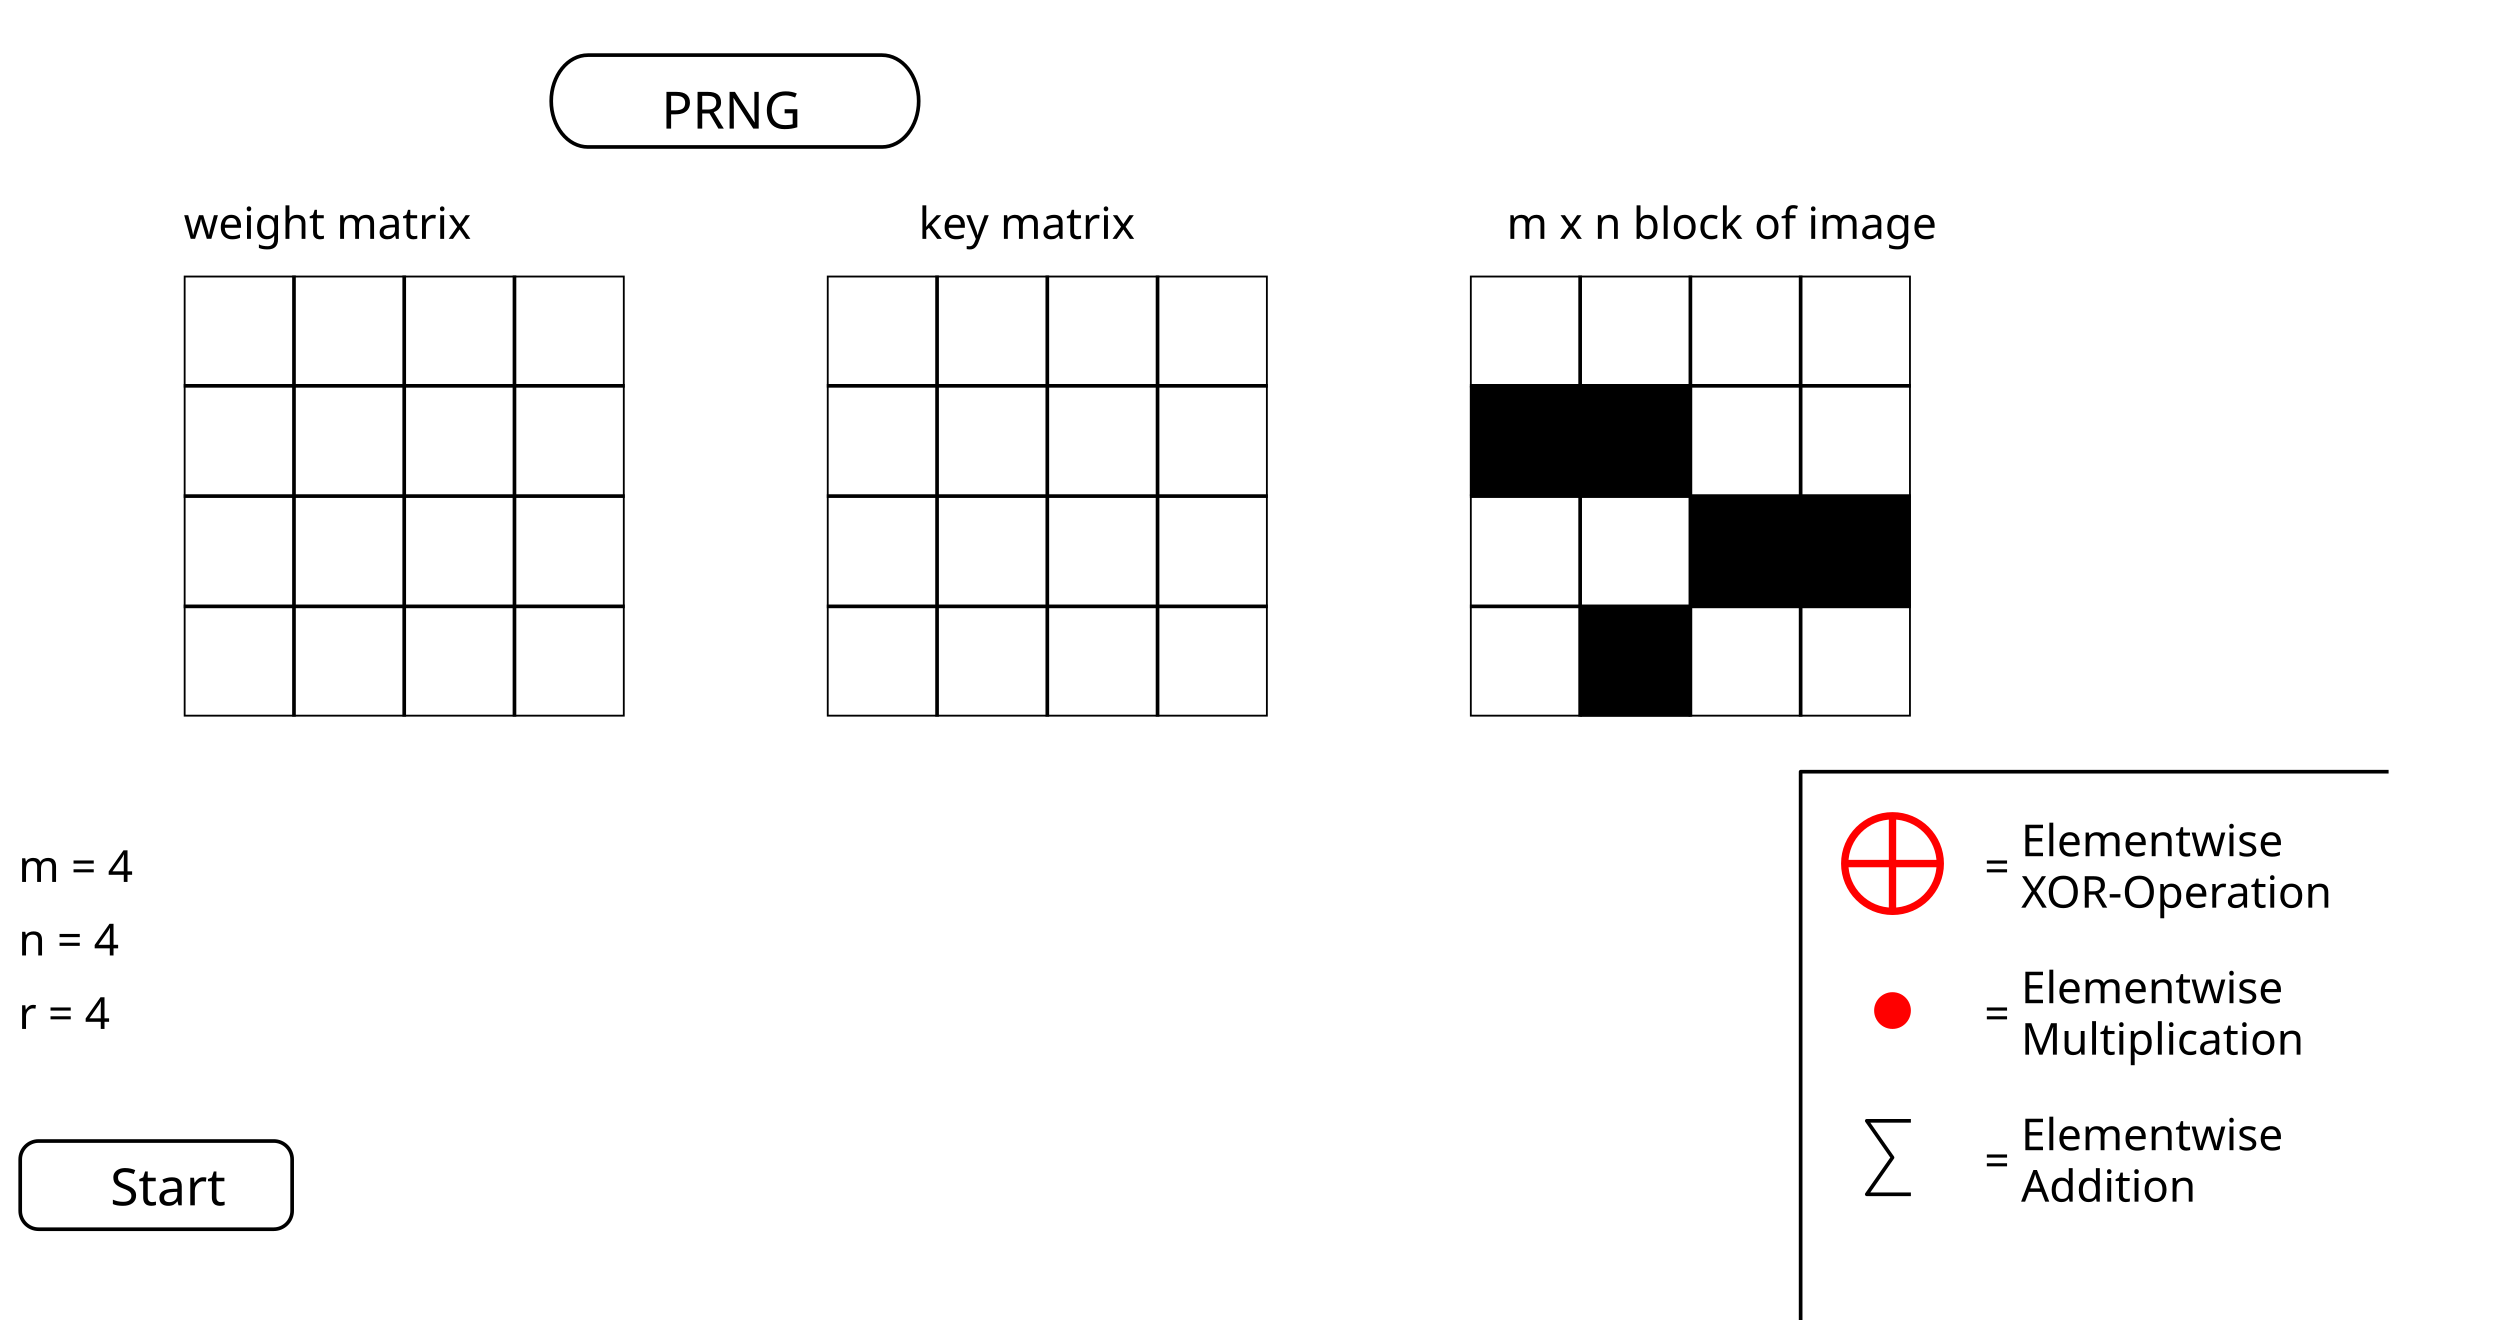
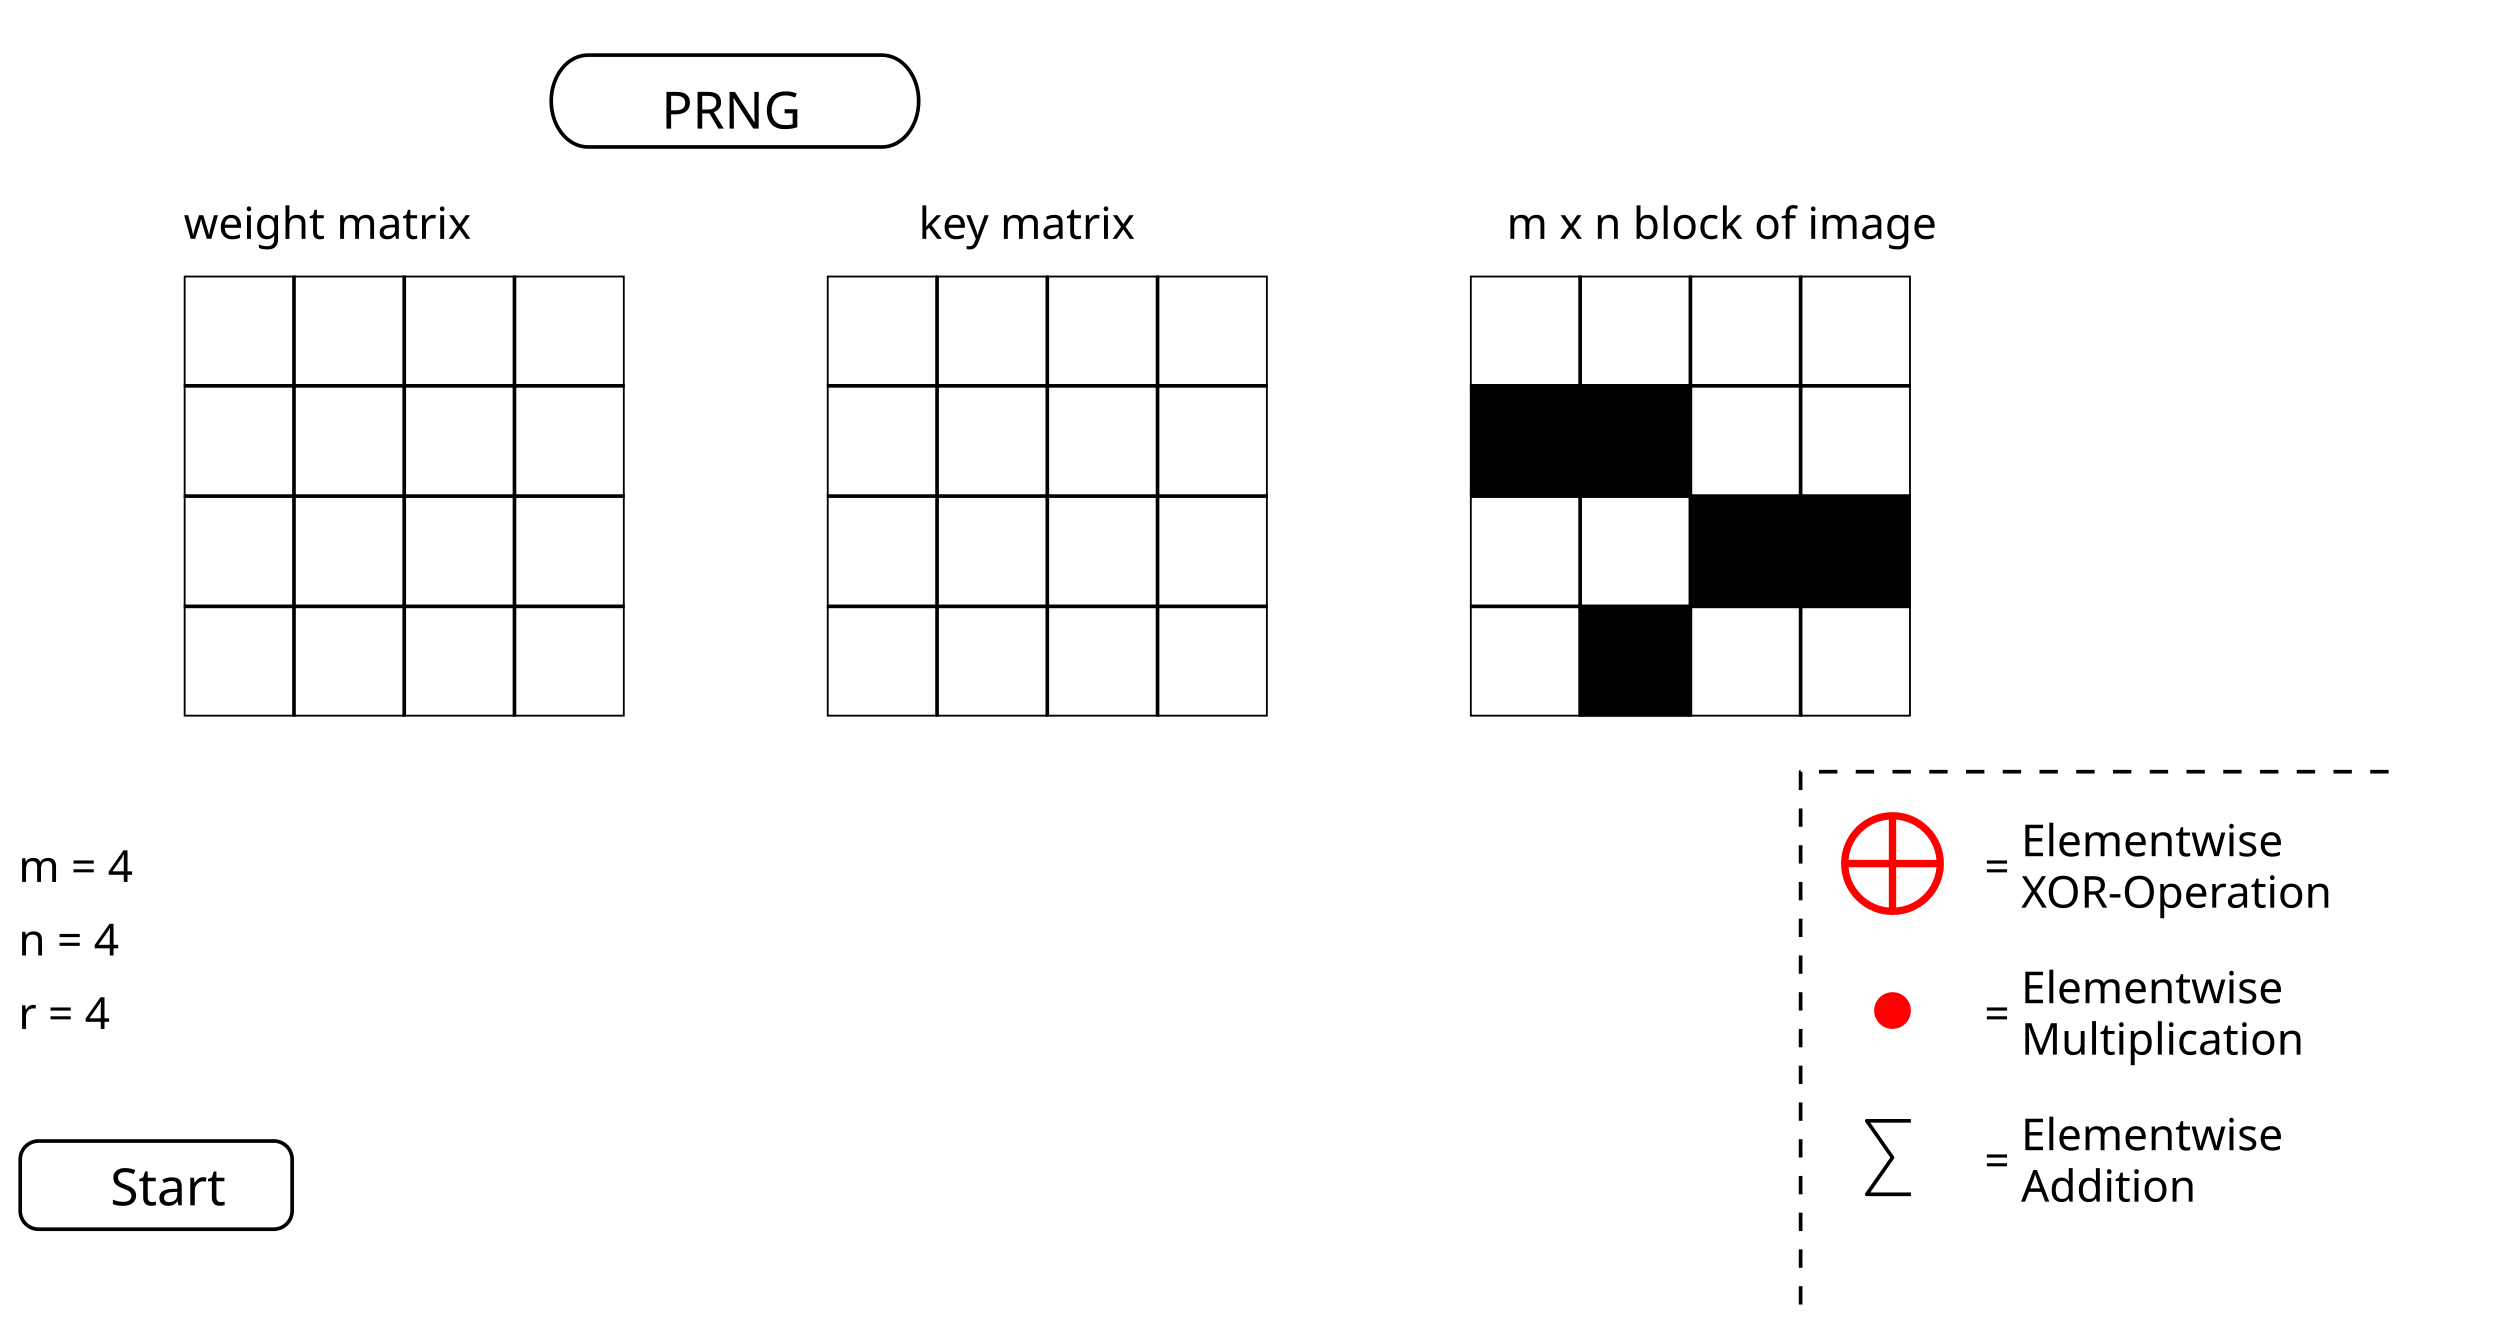
<svg xmlns="http://www.w3.org/2000/svg" xmlns:xlink="http://www.w3.org/1999/xlink" width="180mm" height="95mm" id="svg2">
  <defs id="defs4">
    <svg width="30" height="30" id="bit">
      <rect y="10" x="0.1" width="19.9" height="19.9" fill="white" stroke="black" />
      <polygon fill="white" stroke="black" points="0.1 10, 10 0.1, 29.9 0.1, 20 10" />
      <polygon fill="white" stroke="black" points="29.9 0.1, 29.9 20, 20 29.9, 20 10" />
    </svg>
    <svg width="30" height="30" id="zero">
      <text x="10" y="20" fill="black" style="font-size:18px;">
        0
        </text>
    </svg>
    <svg width="30" height="30" id="one">
      <text x="10" y="20" fill="black" style="font-size:18px;">
        1
        </text>
    </svg>
    <svg width="30" height="30" id="two">
      <text x="10" y="20" fill="black" style="font-size:18px;">
        2
        </text>
    </svg>
    <svg width="30" height="30" id="three">
      <text x="10" y="20" fill="black" style="font-size:18px;">
        3
        </text>
    </svg>
    <svg width="30" height="30" id="4">
      <text x="10" y="20" fill="black" style="font-size:18px;">
        4
        </text>
    </svg>
    <svg width="30" height="30" id="5">
      <text x="10" y="20" fill="black" style="font-size:18px;">
        5
        </text>
    </svg>
    <svg width="30" height="30" id="6">
      <text x="10" y="20" fill="black" style="font-size:18px;">
        6
        </text>
    </svg>
    <svg width="30" height="30" id="7">
      <text x="10" y="20" fill="black" style="font-size:18px;">
        7
        </text>
    </svg>
    <svg width="30" height="30" id="8">
      <text x="10" y="20" fill="black" style="font-size:18px;">
        8
        </text>
    </svg>
    <svg width="30" height="30" id="9">
      <text x="10" y="20" fill="black" style="font-size:18px;">
        9
        </text>
    </svg>
    <svg width="30" height="30" id="10">
      <text x="6" y="20" fill="black" style="font-size:18px;">
        10
        </text>
    </svg>
    <svg width="30" height="30" id="11">
      <text x="6" y="20" fill="black" style="font-size:18px;">
        11
        </text>
    </svg>
    <svg width="30" height="30" id="12">
      <text x="6" y="20" fill="black" style="font-size:18px;">
        12
        </text>
    </svg>
    <svg width="30" height="30" id="13">
      <text x="6" y="20" fill="black" style="font-size:18px;">
        13
        </text>
    </svg>
    <svg width="30" height="30" id="14">
      <text x="6" y="20" fill="black" style="font-size:18px;">
        14
        </text>
    </svg>
    <svg width="30" height="30" id="15">
      <text x="6" y="20" fill="black" style="font-size:18px;">
        15
        </text>
    </svg>
    <svg width="120" height="120" id="mat">
      <rect x="0" y="0" width="120" height="120" stroke="black" />
      <line x1="0" x2="120" y1="30" y2="30" stroke="black" />
      <line x1="0" x2="120" y1="60" y2="60" stroke="black" />
      <line x1="0" x2="120" y1="90" y2="90" stroke="black" />
      <line x1="30" x2="30" y1="0" y2="120" stroke="black" />
      <line x1="60" x2="60" y1="0" y2="120" stroke="black" />
      <line x1="90" x2="90" y1="0" y2="120" stroke="black" />
    </svg>
  </defs>
  <g style="fill:none;fill-rule:evenodd;stroke:none;stroke-width:1px;stroke-linecap:butt;stroke-linejoin:round;stroke-opacity:1;font-family:'sans';" id="g2383 " transform="scale(1)">
    <rect x="0" y="0" width="800" height="600" fill="white" />
    <svg x="400" y="75" width="120" height="120">
      <animate attributeName="x" from="400" to="400" dur="0" fill="freeze" begin="start.click" />
      <animate attributeName="y" from="75" to="75" dur="0" fill="freeze" begin="start.click" />
      <animate attributeName="opacity" from="1" to="1" dur="0" fill="freeze" begin="start.click" />
      <animate attributeName="x" from="400" to="320" dur="2" fill="freeze" begin="prng02.end+2" id="xor01" />
      <animate attributeName="y" from="75" to="220" dur="2" fill="freeze" begin="prng02.end+2" />
      <animate attributeName="opacity" from="1" to="0" dur="1" fill="freeze" begin="xor01.end" />
      <use xlink:href="#mat" />
      <rect x="0" y="30" width="30" height="30" fill="black">
        <animate attributeName="opacity" from="1" to="0" dur="1" begin="start.click" fill="freeze" id="fade" />
      </rect>
      <rect x="30" y="30" width="30" height="30" fill="black">
        <animate attributeName="opacity" from="1" to="0" dur="1" begin="start.click" fill="freeze" />
      </rect>
      <rect x="60" y="60" width="30" height="30" fill="black">
        <animate attributeName="opacity" from="1" to="0" dur="1" begin="start.click" fill="freeze" />
      </rect>
      <rect x="90" y="60" width="30" height="30" fill="black">
        <animate attributeName="opacity" from="1" to="0" dur="1" begin="start.click" fill="freeze" />
      </rect>
      <rect x="30" y="90" width="30" height="30" fill="black">
        <animate attributeName="opacity" from="1" to="0" dur="1" begin="start.click" fill="freeze" />
      </rect>
      <svg width="120" height="120" opacity="0">
        <animate attributeName="opacity" from="0" to="1" dur="1" begin="start.click" fill="freeze" />
        <use x="0" y="30" xlink:href="#one" />
        <use x="30" y="30" xlink:href="#one" />
        <use x="60" y="60" xlink:href="#one" />
        <use x="90" y="60" xlink:href="#one" />
        <use x="30" y="90" xlink:href="#one" />
        <use x="0" y="0" xlink:href="#zero" />
        <use x="30" y="0" xlink:href="#zero" />
        <use x="60" y="0" xlink:href="#zero" />
        <use x="90" y="0" xlink:href="#zero" />
        <use x="60" y="30" xlink:href="#zero" />
        <use x="0" y="60" xlink:href="#zero" />
        <use x="30" y="60" xlink:href="#zero" />
        <use x="0" y="90" xlink:href="#zero" />
        <use x="90" y="30" xlink:href="#zero" />
        <use x="60" y="90" xlink:href="#zero" />
        <use x="90" y="90" xlink:href="#zero" />
      </svg>
    </svg>
    <text x="410" y="65" fill="black" style="font-size:12px;">
m x n block of image
</text>
    <svg x="225" y="75" width="120" height="120">
      <animate attributeName="x" from="225" to="225" dur="0" fill="freeze" begin="start.click" />
      <animate attributeName="y" from="75" to="75" dur="0" fill="freeze" begin="start.click" />
      <animate attributeName="opacity" from="1" to="1" dur="0" fill="freeze" begin="start.click" />
      <animate attributeName="x" from="225" to="320" dur="2" fill="freeze" begin="prng02.end+2" />
      <animate attributeName="y" from="75" to="220" dur="2" fill="freeze" begin="prng02.end+2" />
      <animate attributeName="x" from="320" to="225" dur="2" begin="mult01.end" fill="freeze" />
      <animate attributeName="opacity" from="1" to="0" dur="1" begin="sum02.end" fill="freeze" />
      <use xlink:href="#mat" />
      <svg width="120" height="120" opacity="0">
        <animate attributeName="opacity" from="0" to="1" dur="1" begin="prng01.begin+1" fill="freeze" />
        <animate attributeName="opacity" from="0" to="0" dur="1" fill="freeze" begin="xor01.end" />
        <use x="0" y="30" xlink:href="#one" />
        <use x="30" y="30" xlink:href="#zero" />
        <use x="60" y="60" xlink:href="#zero" />
        <use x="90" y="60" xlink:href="#one" />
        <use x="30" y="90" xlink:href="#zero" />
        <use x="0" y="0" xlink:href="#zero" />
        <use x="30" y="0" xlink:href="#one" />
        <use x="60" y="0" xlink:href="#zero" />
        <use x="90" y="0" xlink:href="#one" />
        <use x="60" y="30" xlink:href="#one" />
        <use x="0" y="60" xlink:href="#one" />
        <use x="30" y="60" xlink:href="#zero" />
        <use x="0" y="90" xlink:href="#one" />
        <use x="90" y="30" xlink:href="#zero" />
        <use x="60" y="90" xlink:href="#zero" />
        <use x="90" y="90" xlink:href="#one" />
      </svg>
      <svg x="0" y="0" height="120" width="120" stroke="red" stroke-width="2" opacity="0">
        <set attributeName="opacity" to="1" dur="1" begin="xor01.end" />
        <circle cx="60" cy="60" r="58" />
        <path d="M 60 1 l 0 118 M 1 60 l 118 0" />
      </svg>
      <svg width="120" height="120" opacity="0">
        <animate attributeName="opacity" from="0" to="1" dur="1" begin="xor01.end" fill="freeze" id="xor02" />
        <animate attributeName="opacity" from="1" to="0" dur="1" begin="mult02.end" fill="freeze" />
        <use x="0" y="0" xlink:href="#zero" />
        <use x="30" y="0" xlink:href="#one" />
        <use x="60" y="0" xlink:href="#zero" />
        <use x="90" y="0" xlink:href="#one" />
        <use x="0" y="30" xlink:href="#zero" />
        <use x="30" y="30" xlink:href="#one" />
        <use x="60" y="30" xlink:href="#one" />
        <use x="90" y="30" xlink:href="#zero" />
        <use x="0" y="60" xlink:href="#one" />
        <use x="30" y="60" xlink:href="#zero" />
        <use x="60" y="60" xlink:href="#one" />
        <use x="90" y="60" xlink:href="#zero" />
        <use x="0" y="90" xlink:href="#one" />
        <use x="30" y="90" xlink:href="#one" />
        <use x="60" y="90" xlink:href="#zero" />
        <use x="90" y="90" xlink:href="#one" />
      </svg>
      <svg width="120" height="120" opacity="0">
        <animate attributeName="opacity" from="0" to="0" dur="1" begin="start.click" fill="freeze" />
        <animate attributeName="opacity" from="0" to="1" dur="1" begin="mult02.end" fill="freeze" />
        <use x="0" y="0" xlink:href="#zero">
          <animate attributeName="x" from="0" to="0" dur="0" begin="start.click" fill="freeze" />
          <animate attributeName="y" from="0" to="0" dur="0" begin="start.click" fill="freeze" />
          <animate attributeName="x" from="0" to="45" dur="1" begin="sum01.end" fill="freeze" id="sum02" />
          <animate attributeName="y" from="0" to="45" dur="1" begin="sum01.end" fill="freeze" />
        </use>
        <use x="30" y="0" xlink:href="#11">
          <animate attributeName="x" from="30" to="30" dur="0" begin="start.click" fill="freeze" />
          <animate attributeName="y" from="0" to="0" dur="0" begin="start.click" fill="freeze" />
          <animate attributeName="x" from="30" to="45" dur="1" begin="sum01.end" fill="freeze" />
          <animate attributeName="y" from="0" to="45" dur="1" begin="sum01.end" fill="freeze" />
        </use>
        <use x="60" y="0" xlink:href="#zero">
          <animate attributeName="x" from="60" to="60" dur="0" begin="start.click" fill="freeze" />
          <animate attributeName="y" from="0" to="0" dur="0" begin="start.click" fill="freeze" />
          <animate attributeName="x" from="60" to="45" dur="1" begin="sum01.end" fill="freeze" />
          <animate attributeName="y" from="0" to="45" dur="1" begin="sum01.end" fill="freeze" />
        </use>
        <use x="90" y="0" xlink:href="#7">
          <animate attributeName="x" from="90" to="90" dur="0" begin="start.click" fill="freeze" />
          <animate attributeName="y" from="0" to="0" dur="0" begin="start.click" fill="freeze" />
          <animate attributeName="x" from="90" to="45" dur="1" begin="sum01.end" fill="freeze" />
          <animate attributeName="y" from="0" to="45" dur="1" begin="sum01.end" fill="freeze" />
        </use>
        <use x="0" y="30" xlink:href="#zero">
          <animate attributeName="x" from="0" to="0" dur="0" begin="start.click" fill="freeze" />
          <animate attributeName="y" from="30" to="30" dur="0" begin="start.click" fill="freeze" />
          <animate attributeName="x" from="0" to="45" dur="1" begin="sum01.end" fill="freeze" />
          <animate attributeName="y" from="30" to="45" dur="1" begin="sum01.end" fill="freeze" />
        </use>
        <use x="30" y="30" xlink:href="#5">
          <animate attributeName="x" from="30" to="30" dur="0" begin="start.click" fill="freeze" />
          <animate attributeName="y" from="30" to="30" dur="0" begin="start.click" fill="freeze" />
          <animate attributeName="x" from="30" to="45" dur="1" begin="sum01.end" fill="freeze" />
          <animate attributeName="y" from="30" to="45" dur="1" begin="sum01.end" fill="freeze" />
        </use>
        <use x="60" y="30" xlink:href="#one">
          <animate attributeName="x" from="60" to="60" dur="0" begin="start.click" fill="freeze" />
          <animate attributeName="y" from="30" to="30" dur="0" begin="start.click" fill="freeze" />
          <animate attributeName="x" from="60" to="45" dur="1" begin="sum01.end" fill="freeze" />
          <animate attributeName="y" from="30" to="45" dur="1" begin="sum01.end" fill="freeze" />
        </use>
        <use x="90" y="30" xlink:href="#zero">
          <animate attributeName="x" from="90" to="90" dur="0" begin="start.click" fill="freeze" />
          <animate attributeName="y" from="30" to="30" dur="0" begin="start.click" fill="freeze" />
          <animate attributeName="x" from="90" to="45" dur="1" begin="sum01.end" fill="freeze" />
          <animate attributeName="y" from="30" to="45" dur="1" begin="sum01.end" fill="freeze" />
        </use>
        <use x="0" y="60" xlink:href="#6">
          <animate attributeName="x" from="0" to="0" dur="0" begin="start.click" fill="freeze" />
          <animate attributeName="y" from="60" to="60" dur="0" begin="start.click" fill="freeze" />
          <animate attributeName="x" from="0" to="45" dur="1" begin="sum01.end" fill="freeze" />
          <animate attributeName="y" from="60" to="45" dur="1" begin="sum01.end" fill="freeze" />
        </use>
        <use x="30" y="60" xlink:href="#zero">
          <animate attributeName="x" from="30" to="30" dur="0" begin="start.click" fill="freeze" />
          <animate attributeName="y" from="60" to="60" dur="0" begin="start.click" fill="freeze" />
          <animate attributeName="x" from="30" to="45" dur="1" begin="sum01.end" fill="freeze" />
          <animate attributeName="y" from="60" to="45" dur="1" begin="sum01.end" fill="freeze" />
        </use>
        <use x="60" y="60" xlink:href="#9">
          <animate attributeName="x" from="60" to="60" dur="0" begin="start.click" fill="freeze" />
          <animate attributeName="y" from="60" to="60" dur="0" begin="start.click" fill="freeze" />
          <animate attributeName="x" from="60" to="45" dur="1" begin="sum01.end" fill="freeze" />
          <animate attributeName="y" from="60" to="45" dur="1" begin="sum01.end" fill="freeze" />
        </use>
        <use x="90" y="60" xlink:href="#zero">
          <animate attributeName="x" from="90" to="90" dur="0" begin="start.click" fill="freeze" />
          <animate attributeName="y" from="60" to="60" dur="0" begin="start.click" fill="freeze" />
          <animate attributeName="x" from="90" to="45" dur="1" begin="sum01.end" fill="freeze" />
          <animate attributeName="y" from="60" to="45" dur="1" begin="sum01.end" fill="freeze" />
        </use>
        <use x="0" y="90" xlink:href="#15">
          <animate attributeName="x" from="0" to="0" dur="0" begin="start.click" fill="freeze" />
          <animate attributeName="y" from="90" to="90" dur="0" begin="start.click" fill="freeze" />
          <animate attributeName="x" from="0" to="45" dur="1" begin="sum01.end" fill="freeze" />
          <animate attributeName="y" from="90" to="45" dur="1" begin="sum01.end" fill="freeze" />
        </use>
        <use x="30" y="90" xlink:href="#10">
          <animate attributeName="x" from="30" to="30" dur="0" begin="start.click" fill="freeze" />
          <animate attributeName="y" from="90" to="90" dur="0" begin="start.click" fill="freeze" />
          <animate attributeName="x" from="30" to="45" dur="1" begin="sum01.end" fill="freeze" />
          <animate attributeName="y" from="90" to="45" dur="1" begin="sum01.end" fill="freeze" />
        </use>
        <use x="60" y="90" xlink:href="#zero">
          <animate attributeName="x" from="60" to="60" dur="0" begin="start.click" fill="freeze" />
          <animate attributeName="y" from="90" to="90" dur="0" begin="start.click" fill="freeze" />
          <animate attributeName="x" from="60" to="45" dur="1" begin="sum01.end" fill="freeze" />
          <animate attributeName="y" from="90" to="45" dur="1" begin="sum01.end" fill="freeze" />
        </use>
        <use x="90" y="90" xlink:href="#three">
          <animate attributeName="x" from="90" to="90" dur="0" begin="start.click" fill="freeze" />
          <animate attributeName="y" from="90" to="90" dur="0" begin="start.click" fill="freeze" />
          <animate attributeName="x" from="90" to="45" dur="1" begin="sum01.end" fill="freeze" />
          <animate attributeName="y" from="90" to="45" dur="1" begin="sum01.end" fill="freeze" />
        </use>
      </svg>
      <circle cx="60" cy="60" r="8" fill="red" opacity="0">
        <set attributeName="opacity" to="1" dur="1" begin="mult02.end" />
      </circle>
    </svg>
    <text x="250" y="65" fill="black" style="font-size:12px;">
key matrix
</text>
    <rect x="150" y="15" rx="10" ry="20" width="100" height="25" stroke="black">
      <animate attributeName="fill" from="white" to="red" dur="1" fill="freeze" begin="fade.end+1" id="prng01" />
      <animate attributeName="fill" from="red" to="white" dur="1" fill="freeze" begin="prng01.end" />
      <animate attributeName="fill" from="white" to="red" dur="1" fill="freeze" begin="prng01.end+3" id="prng02" />
      <animate attributeName="fill" from="red" to="white" dur="1" fill="freeze" begin="prng02.end" />
    </rect>
    <text x="180" y="35" fill="black" style="font-size:14px;">
PRNG
</text>
    <path d="M 240 40 L 255 75" stroke="black" opacity="0">
      <animate attributeName="opacity" from="0" to="1" begin="prng01.end" dur="1" />
    </path>
    <path d="M 170 40 L 145 75" stroke="black" opacity="0">
      <animate attributeName="opacity" from="0" to="1" begin="prng02.end" dur="1" />
    </path>
    <svg x="50" y="75" width="120" height="120">
      <animate attributeName="x" from="50" to="50" dur="0" begin="start.click" fill="freeze" />
      <animate attributeName="y" from="75" to="75" dur="0" begin="start.click" fill="freeze" />
      <animate attributeName="opacity" from="1" to="1" dur="0" begin="start.click" fill="freeze" />
      <animate attributeName="x" from="50" to="125" dur="2" begin="xor02.end+1" fill="freeze" id="mult01" />
      <animate attributeName="y" from="75" to="220" dur="2" begin="xor02.end+1" fill="freeze" />
      <animate attributeName="x" from="125" to="225" dur="2" begin="mult01.end" fill="freeze" id="mult02" />
      <animate attributeName="opacity" from="1" to="0" dur="1" begin="mult02.end" fill="freeze" />
      <use xlink:href="#mat" />
      <svg width="120" height="120" opacity="0">
        <animate attributeName="opacity" from="0" to="1" dur="1" begin="prng01.end+2" fill="freeze" />
        <animate attributeName="opacity" from="1" to="0" dur="1" begin="prng02.end" fill="freeze" />
        <use x="0" y="0" xlink:href="#one" />
        <use x="30" y="0" xlink:href="#two" />
        <use x="60" y="0" xlink:href="#three" />
        <use x="90" y="0" xlink:href="#4" />
        <use x="0" y="30" xlink:href="#5" />
        <use x="30" y="30" xlink:href="#6" />
        <use x="60" y="30" xlink:href="#7" />
        <use x="90" y="30" xlink:href="#8" />
        <use x="0" y="60" xlink:href="#9" />
        <use x="30" y="60" xlink:href="#10" />
        <use x="60" y="60" xlink:href="#11" />
        <use x="90" y="60" xlink:href="#12" />
        <use x="0" y="90" xlink:href="#13" />
        <use x="30" y="90" xlink:href="#14" />
        <use x="60" y="90" xlink:href="#15" />
        <use x="90" y="90" xlink:href="#one" />
      </svg>
      <svg width="120" height="120" opacity="0">
        <animate attributeName="opacity" from="0" to="0" dur="0" begin="start.click" fill="freeze" />
        <animate attributeName="opacity" from="0" to="1" dur="1" begin="prng02.end" fill="freeze" />
        <use x="0" y="0" xlink:href="#12" />
        <use x="30" y="0" xlink:href="#11" />
        <use x="60" y="0" xlink:href="#one" />
        <use x="90" y="0" xlink:href="#7" />
        <use x="0" y="30" xlink:href="#14" />
        <use x="30" y="30" xlink:href="#5" />
        <use x="60" y="30" xlink:href="#one" />
        <use x="90" y="30" xlink:href="#8" />
        <use x="0" y="60" xlink:href="#6" />
        <use x="30" y="60" xlink:href="#two" />
        <use x="60" y="60" xlink:href="#9" />
        <use x="90" y="60" xlink:href="#13" />
        <use x="0" y="90" xlink:href="#15" />
        <use x="30" y="90" xlink:href="#10" />
        <use x="60" y="90" xlink:href="#4" />
        <use x="90" y="90" xlink:href="#three" />
      </svg>
    </svg>
    <text x="50" y="65" fill="black" style="font-size:12px;">
weight matrix
</text>
    <path d="M 200 260 l -35 0 25 25 -25 25 35 0" stroke="black" stroke-width="2" opacity="0">
      <animate attributeName="opacity" from="0" to="1" dur="1" begin="mult02.end+2" fill="freeze" id="sum01" />
      <animate attributeName="opacity" from="1" to="0" dur="1" begin="sum02.end" fill="freeze" />
    </path>
    <text x="360" y="280" fill="black" style="font-size:18px;" opacity="0">
mod 2^r
<animate attributeName="opacity" from="0" to="1" dur="1" begin="mult02.end+2" fill="freeze" />
      <animate attributeName="opacity" from="1" to="0" dur="1" begin="sum02.end" fill="freeze" />
    </text>
    <text x="280" y="285" fill="black" style="font-size:18px;" opacity="0">
3
<animate attributeName="opacity" from="0" to="0" dur="0" begin="start.click" fill="freeze" />
      <animate attributeName="opacity" from="0" to="1" dur="1" begin="sum02.end" fill="freeze" />
    </text>
    <text x="120" y="285" fill="black" style="font-size:18px;" opacity="0">
weight of block = 
<animate attributeName="opacity" from="0" to="0" dur="0" begin="start.click" fill="freeze" />
      <animate attributeName="opacity" from="0" to="1" dur="1" begin="sum02.end" fill="freeze" />
    </text>
    <svg x="500" y="220" height="30" width="150">
      <circle cx="15" cy="15" r="13" stroke="red" stroke-width="2" />
      <path d="M 15 2 l 0 26 M 2 15 l 26 0" stroke="red" stroke-width="2" />
      <text x="40" y="20" fill="black" style="font-size:12px;">
		=
		</text>
      <text x="50" y="13" fill="black" style="font-size:12px;">
		Elementwise
		</text>
      <text x="50" y="27" fill="black" style="font-size:12px;">
		XOR-Operation
		</text>
    </svg>
    <svg x="500" y="260" height="30" width="150">
      <circle cx="15" cy="15" r="5" fill="red" />
      <text x="40" y="20" fill="black" style="font-size:12px;">
		=
		</text>
      <text x="50" y="13" fill="black" style="font-size:12px;">
		Elementwise
		</text>
      <text x="50" y="27" fill="black" style="font-size:12px;">
		Multiplication
		</text>
    </svg>
    <svg x="500" y="300" height="30" width="150">
      <path d="M 20 5 l -12 0 7 10 -7 10 12 0" stroke="black" />
      <text x="40" y="20" fill="black" style="font-size:12px;">
		=
		</text>
      <text x="50" y="13" fill="black" style="font-size:12px;">
		Elementwise
		</text>
      <text x="50" y="27" fill="black" style="font-size:12px;">
		Addition
		</text>
    </svg>
-     <path d="M 650 210 l -160 0 0 150" stroke="black" />
+     <path d="M 650 210 l -160 0 0 150" stroke="black" stroke-dasharray="5, 5" />
    <text x="5" y="240" fill="black" style="font-size:12px;">
m = 4
</text>
    <text x="5" y="260" fill="black" style="font-size:12px;">
n = 4
</text>
    <text x="5" y="280" fill="black" style="font-size:12px;">
r = 4
</text>
    <svg height="25" width="75" x="5" y="310" id="start">
      <set attributeName="x" to="-100" begin="start.click" />
      <set attributeName="x" to="5" begin="sum02.end+2" />
      <rect height="24" width="74" x="0.5" y="0.5" rx="5" ry="5" stroke="black" fill="white" />
      <text fill="black" x="25" y="18" style="font-size:14px;">
Start
</text>
    </svg>
  </g>
</svg>
